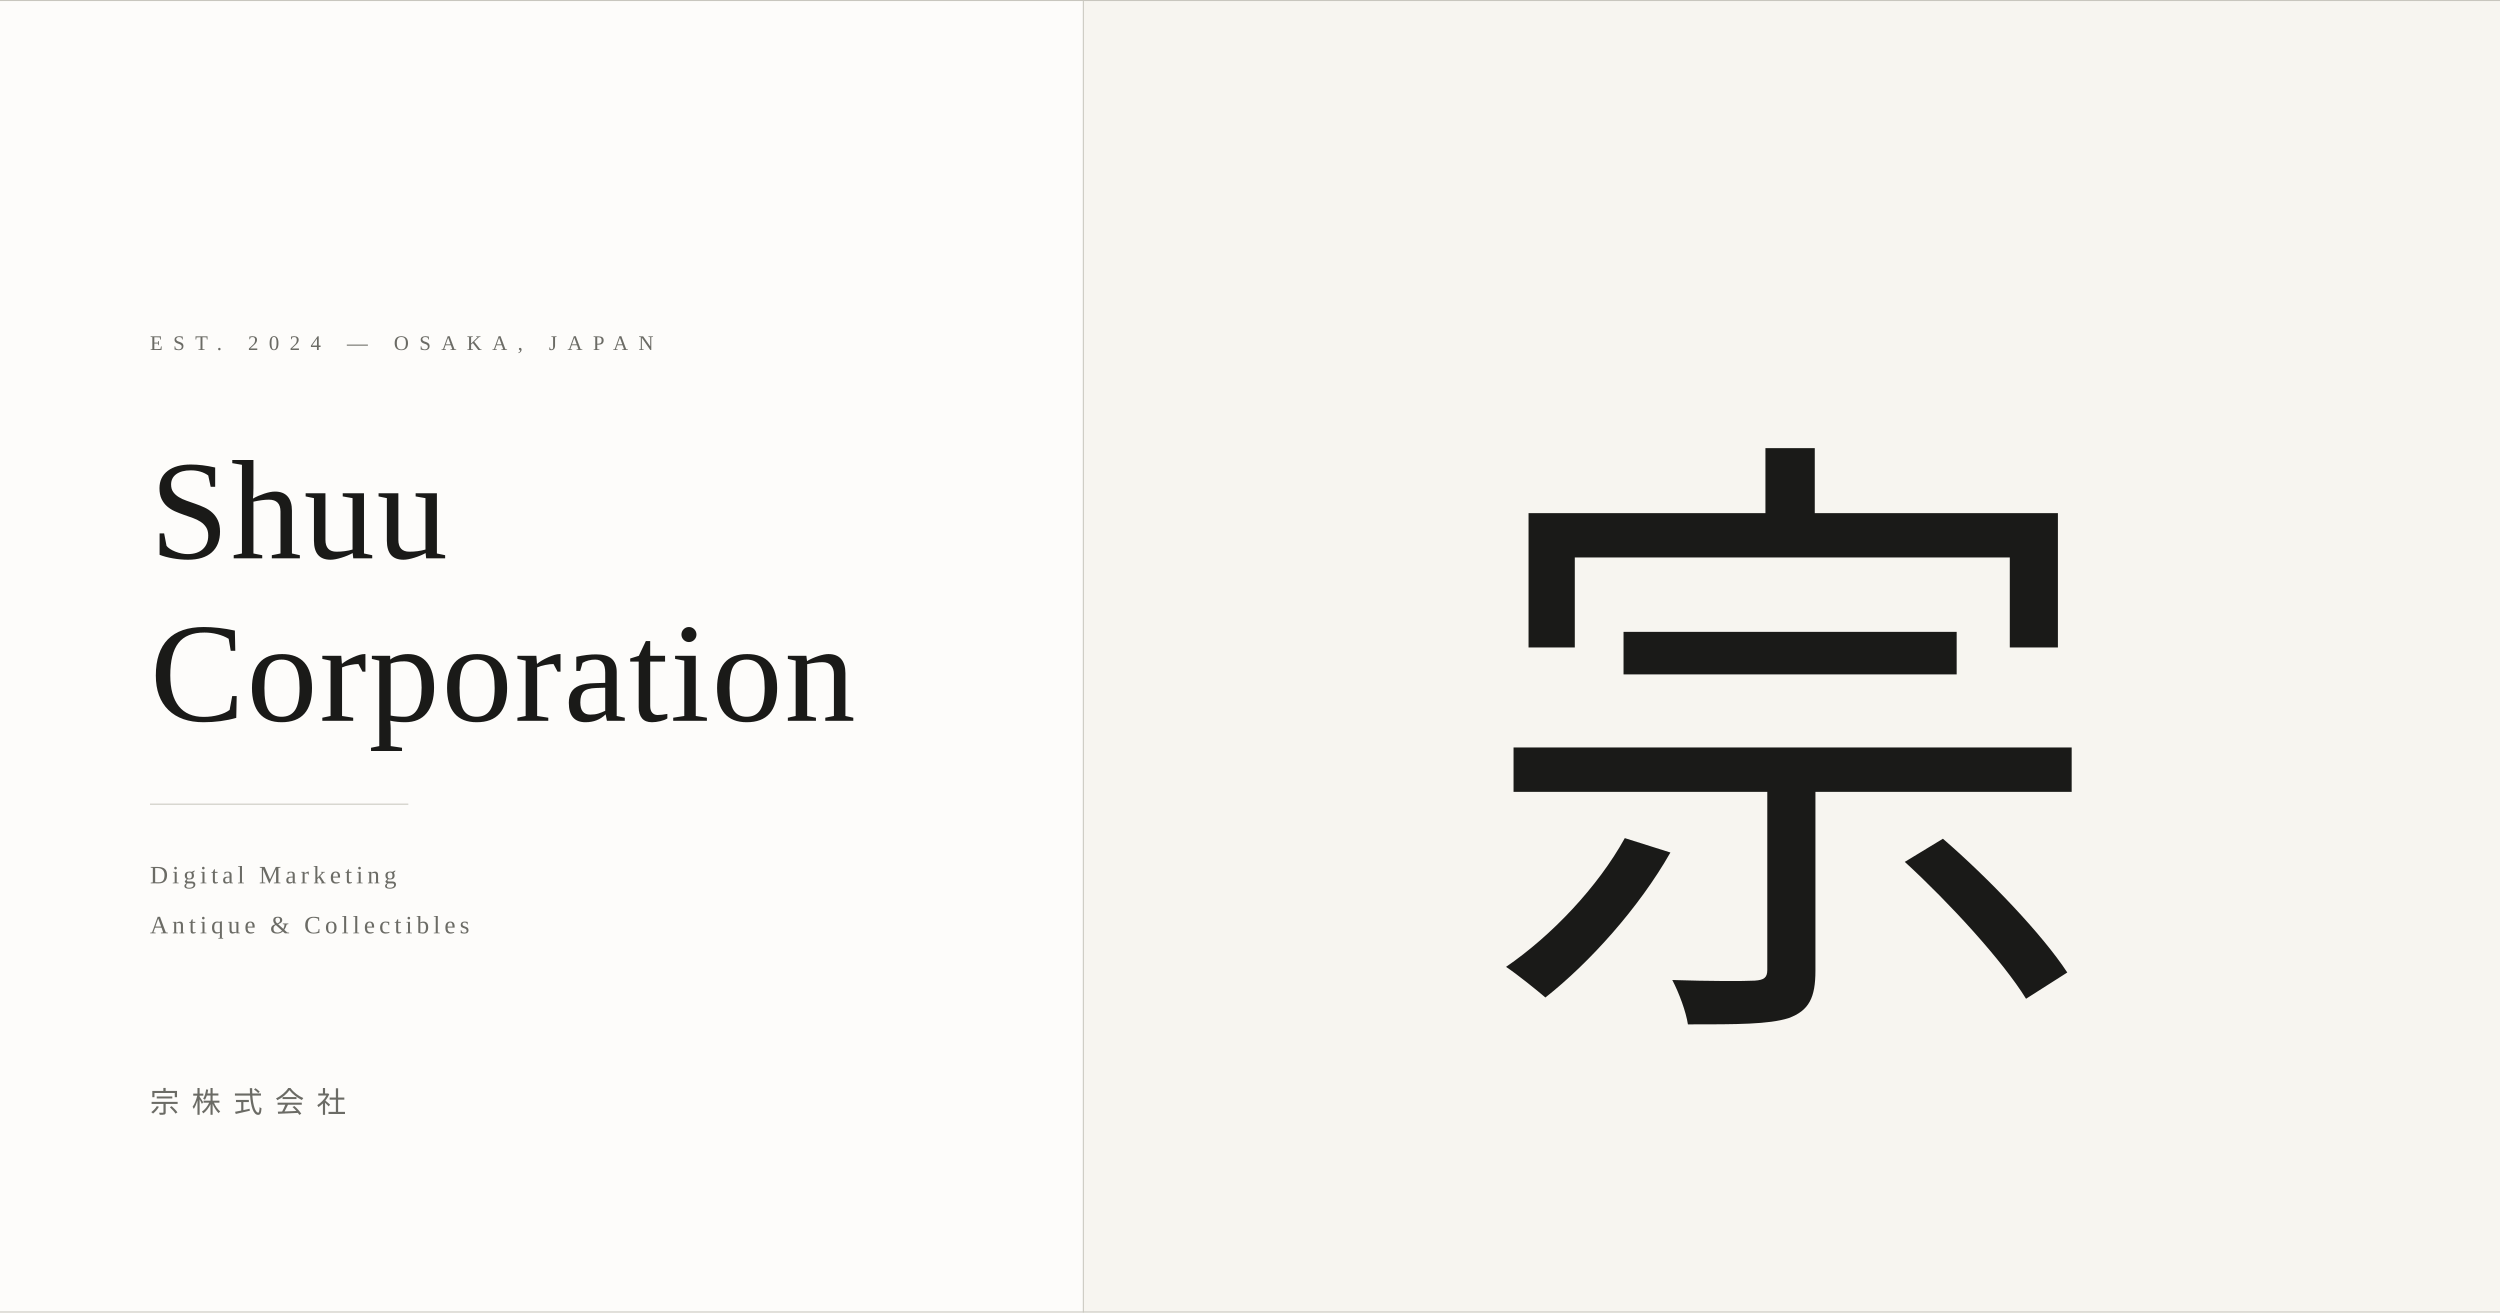
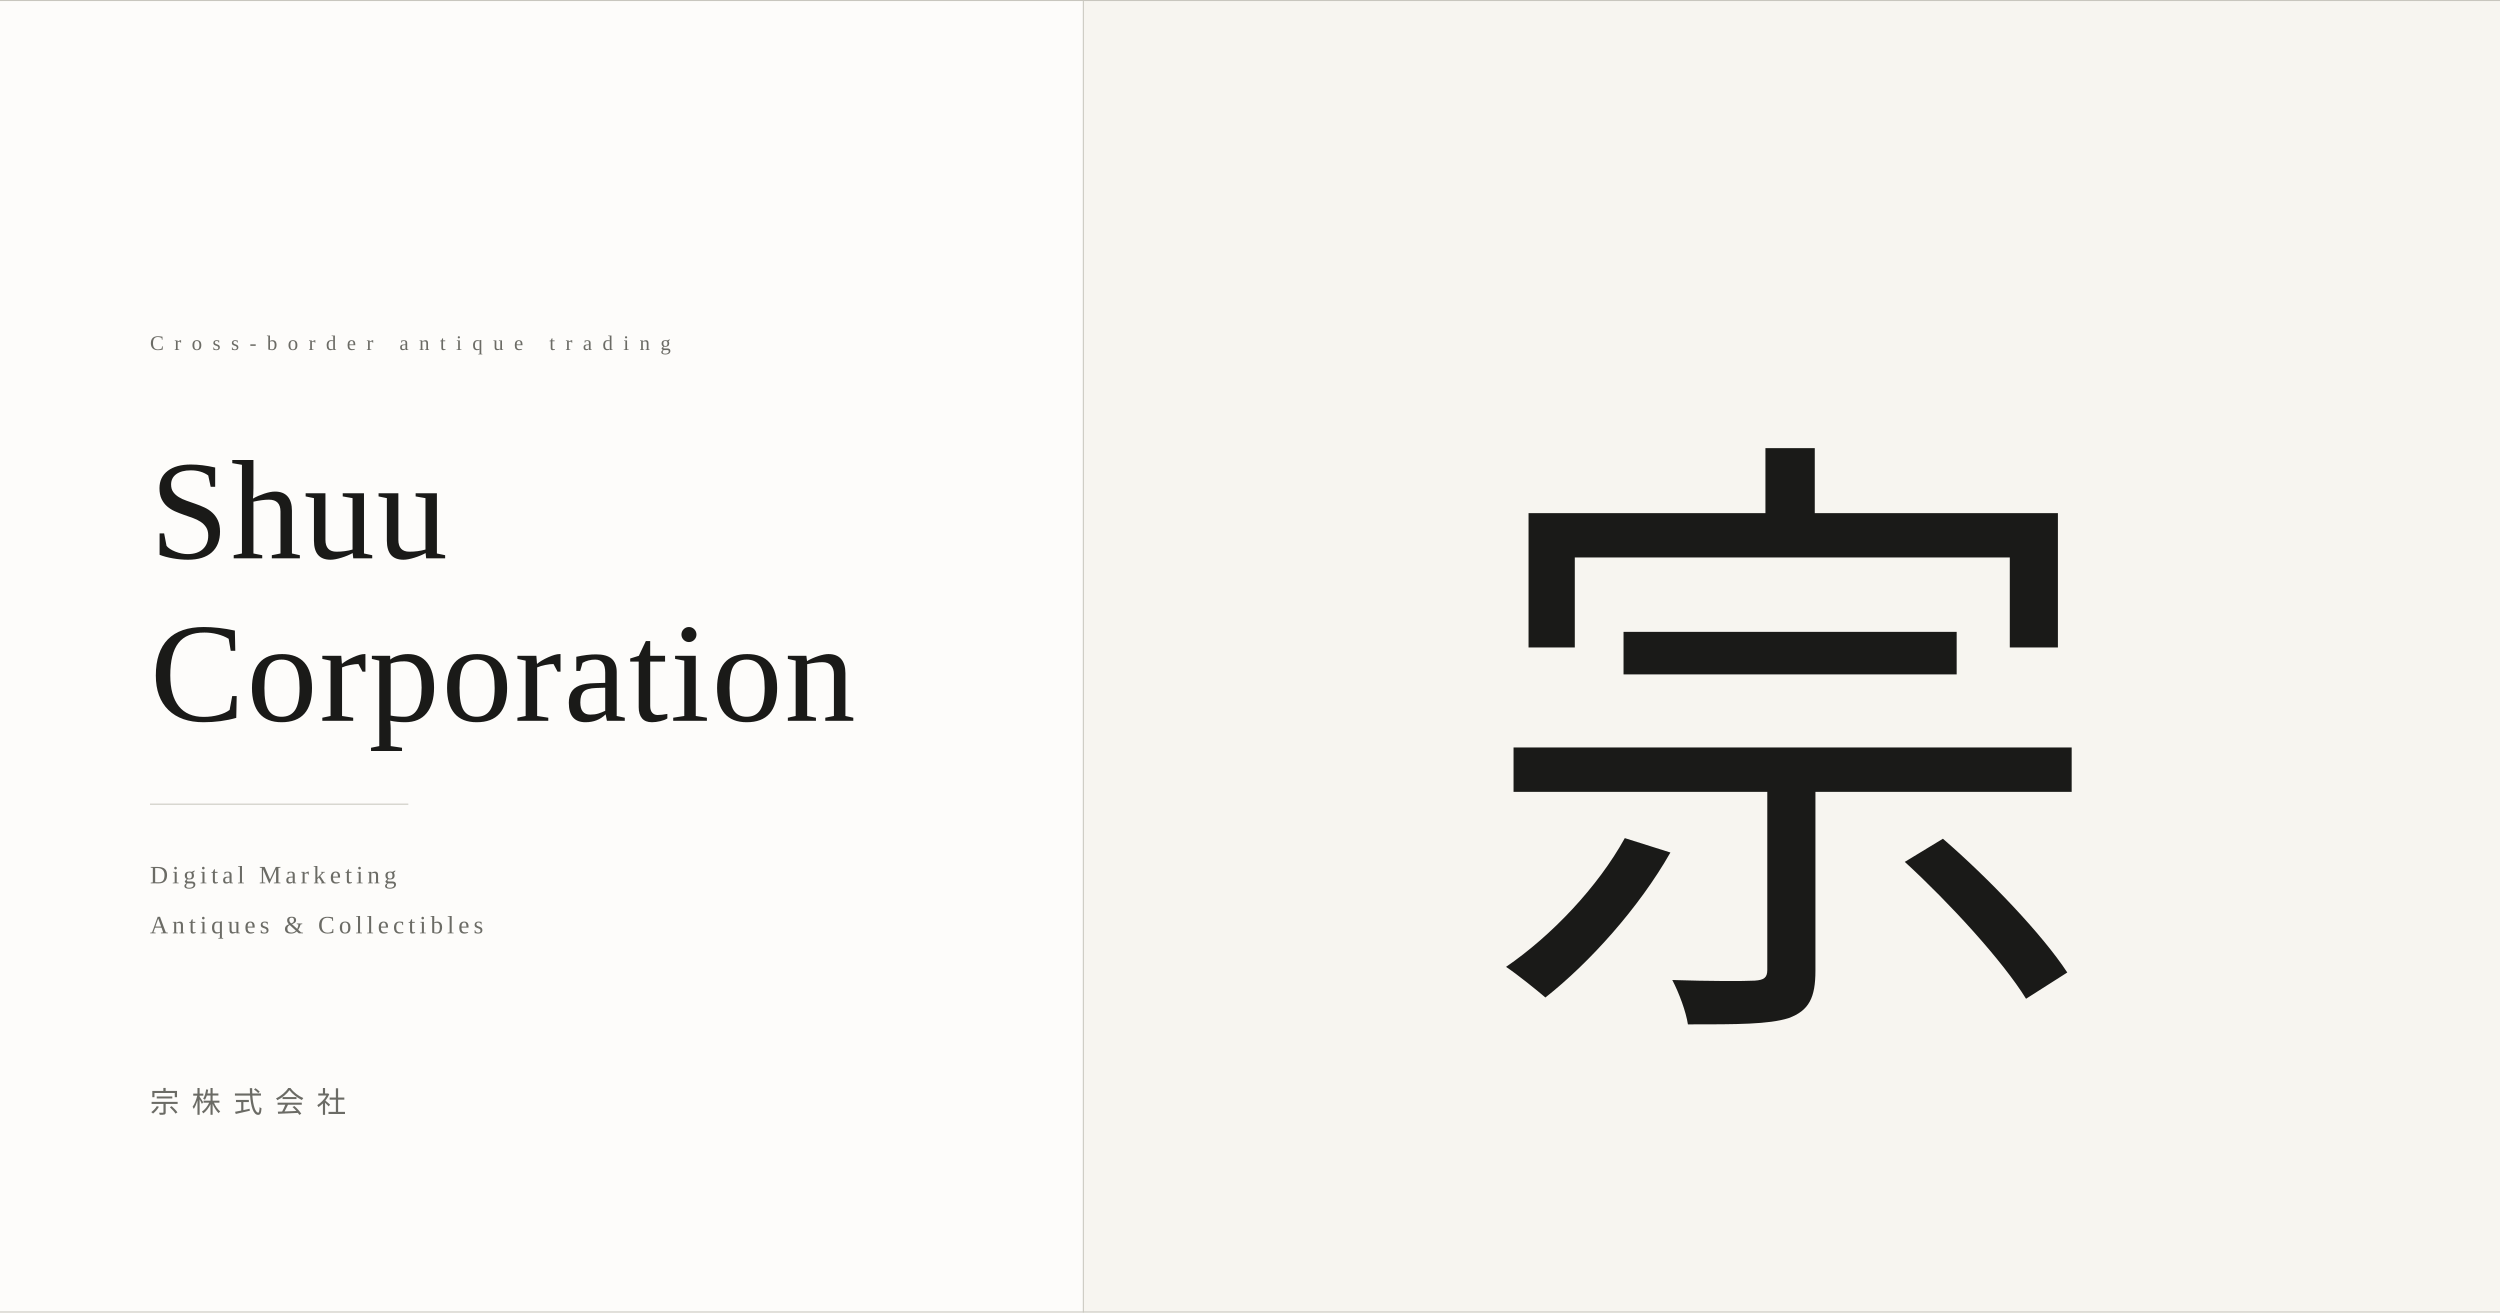
<svg xmlns="http://www.w3.org/2000/svg" width="1200" height="630" viewBox="0 0 1200 630">
  <rect width="1200" height="630" fill="#f7f5f0" />
  <rect width="520" height="630" fill="#fdfcfa" />
  <line x1="520" y1="0" x2="520" y2="630" stroke="#c8c6be" stroke-width="0.5" />
  <line x1="0" y1="0.25" x2="1200" y2="0.25" stroke="#c8c6be" stroke-width="0.5" />
  <line x1="0" y1="629.75" x2="1200" y2="629.75" stroke="#c8c6be" stroke-width="0.5" />
-   <text x="72" y="168" font-family="Georgia, 'Times New Roman', serif" font-size="10" fill="#6b6b65" letter-spacing="5">EST. 2024 — OSAKA, JAPAN</text>
+   <text x="72" y="168" font-family="Georgia, 'Times New Roman', serif" font-size="10" fill="#6b6b65" letter-spacing="5">Cross-border antique trading</text>
  <text x="72" y="268" font-family="Georgia, 'Times New Roman', serif" font-size="68" font-weight="300" fill="#1a1a18" letter-spacing="1">Shuu</text>
  <text x="72" y="346" font-family="Georgia, 'Times New Roman', serif" font-size="68" font-weight="300" fill="#1a1a18" letter-spacing="1">Corporation</text>
  <line x1="72" y1="386" x2="196" y2="386" stroke="#c8c6be" stroke-width="0.5" />
  <text x="72" y="424" font-family="Georgia, 'Times New Roman', serif" font-size="12" fill="#6b6b65" letter-spacing="2">Digital Marketing</text>
-   <text x="72" y="448" font-family="Georgia, 'Times New Roman', serif" font-size="12" fill="#6b6b65" letter-spacing="2">Antique &amp; Collectibles</text>
+   <text x="72" y="448" font-family="Georgia, 'Times New Roman', serif" font-size="12" fill="#6b6b65" letter-spacing="2">Antiques &amp; Collectibles</text>
  <text x="72" y="534" font-family="'Hiragino Mincho ProN', 'Yu Mincho', 'MS Mincho', serif" font-size="14" fill="#6b6b65" letter-spacing="6">宗株式会社</text>
  <text x="860" y="468" font-family="'Hiragino Mincho ProN', 'Yu Mincho', 'Noto Serif JP', 'MS Mincho', serif" font-size="300" font-weight="300" fill="#1a1a18" text-anchor="middle">宗</text>
</svg>
